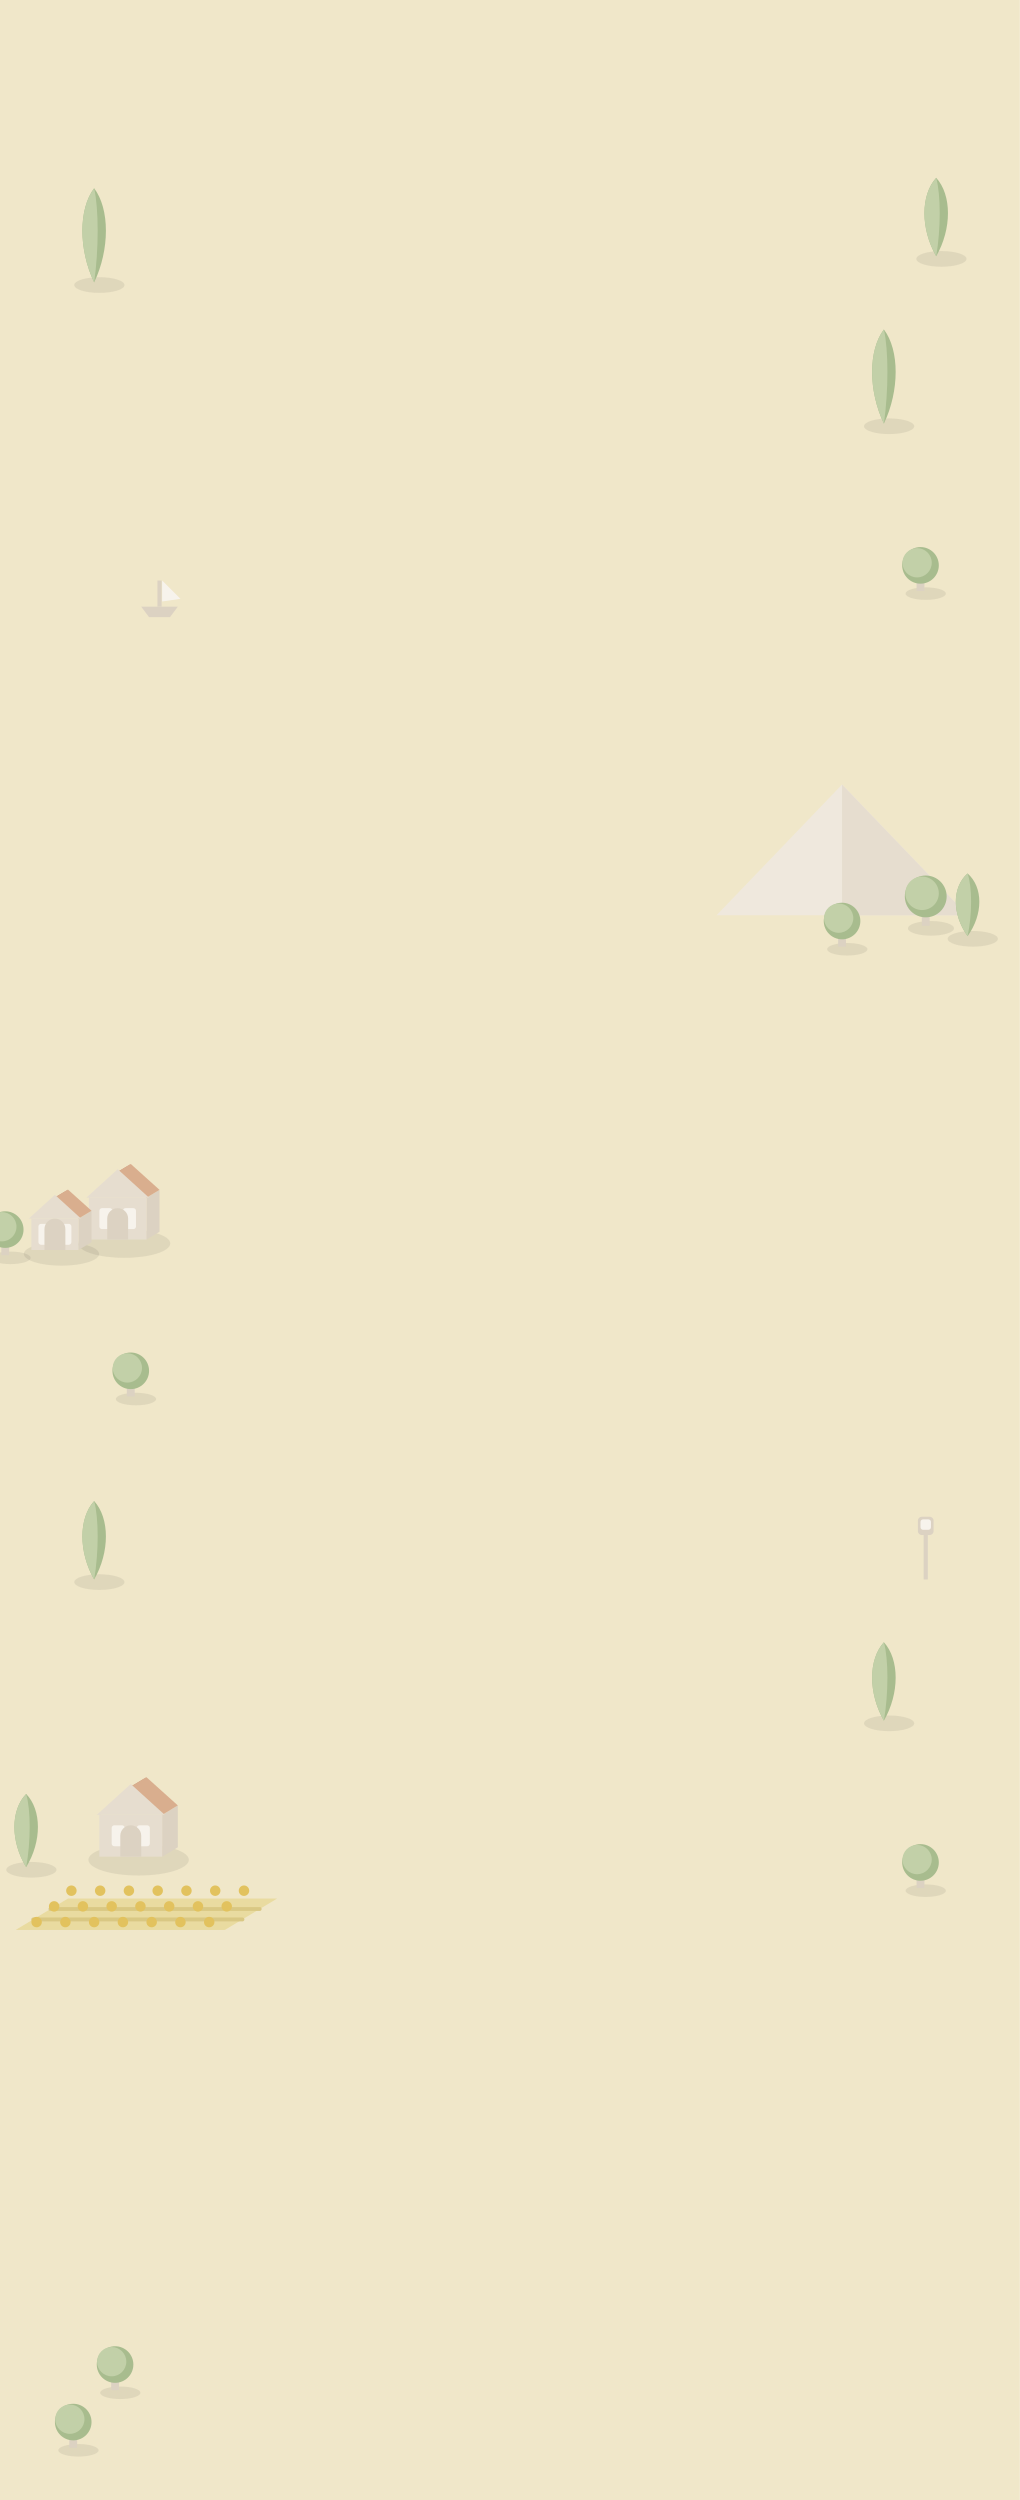
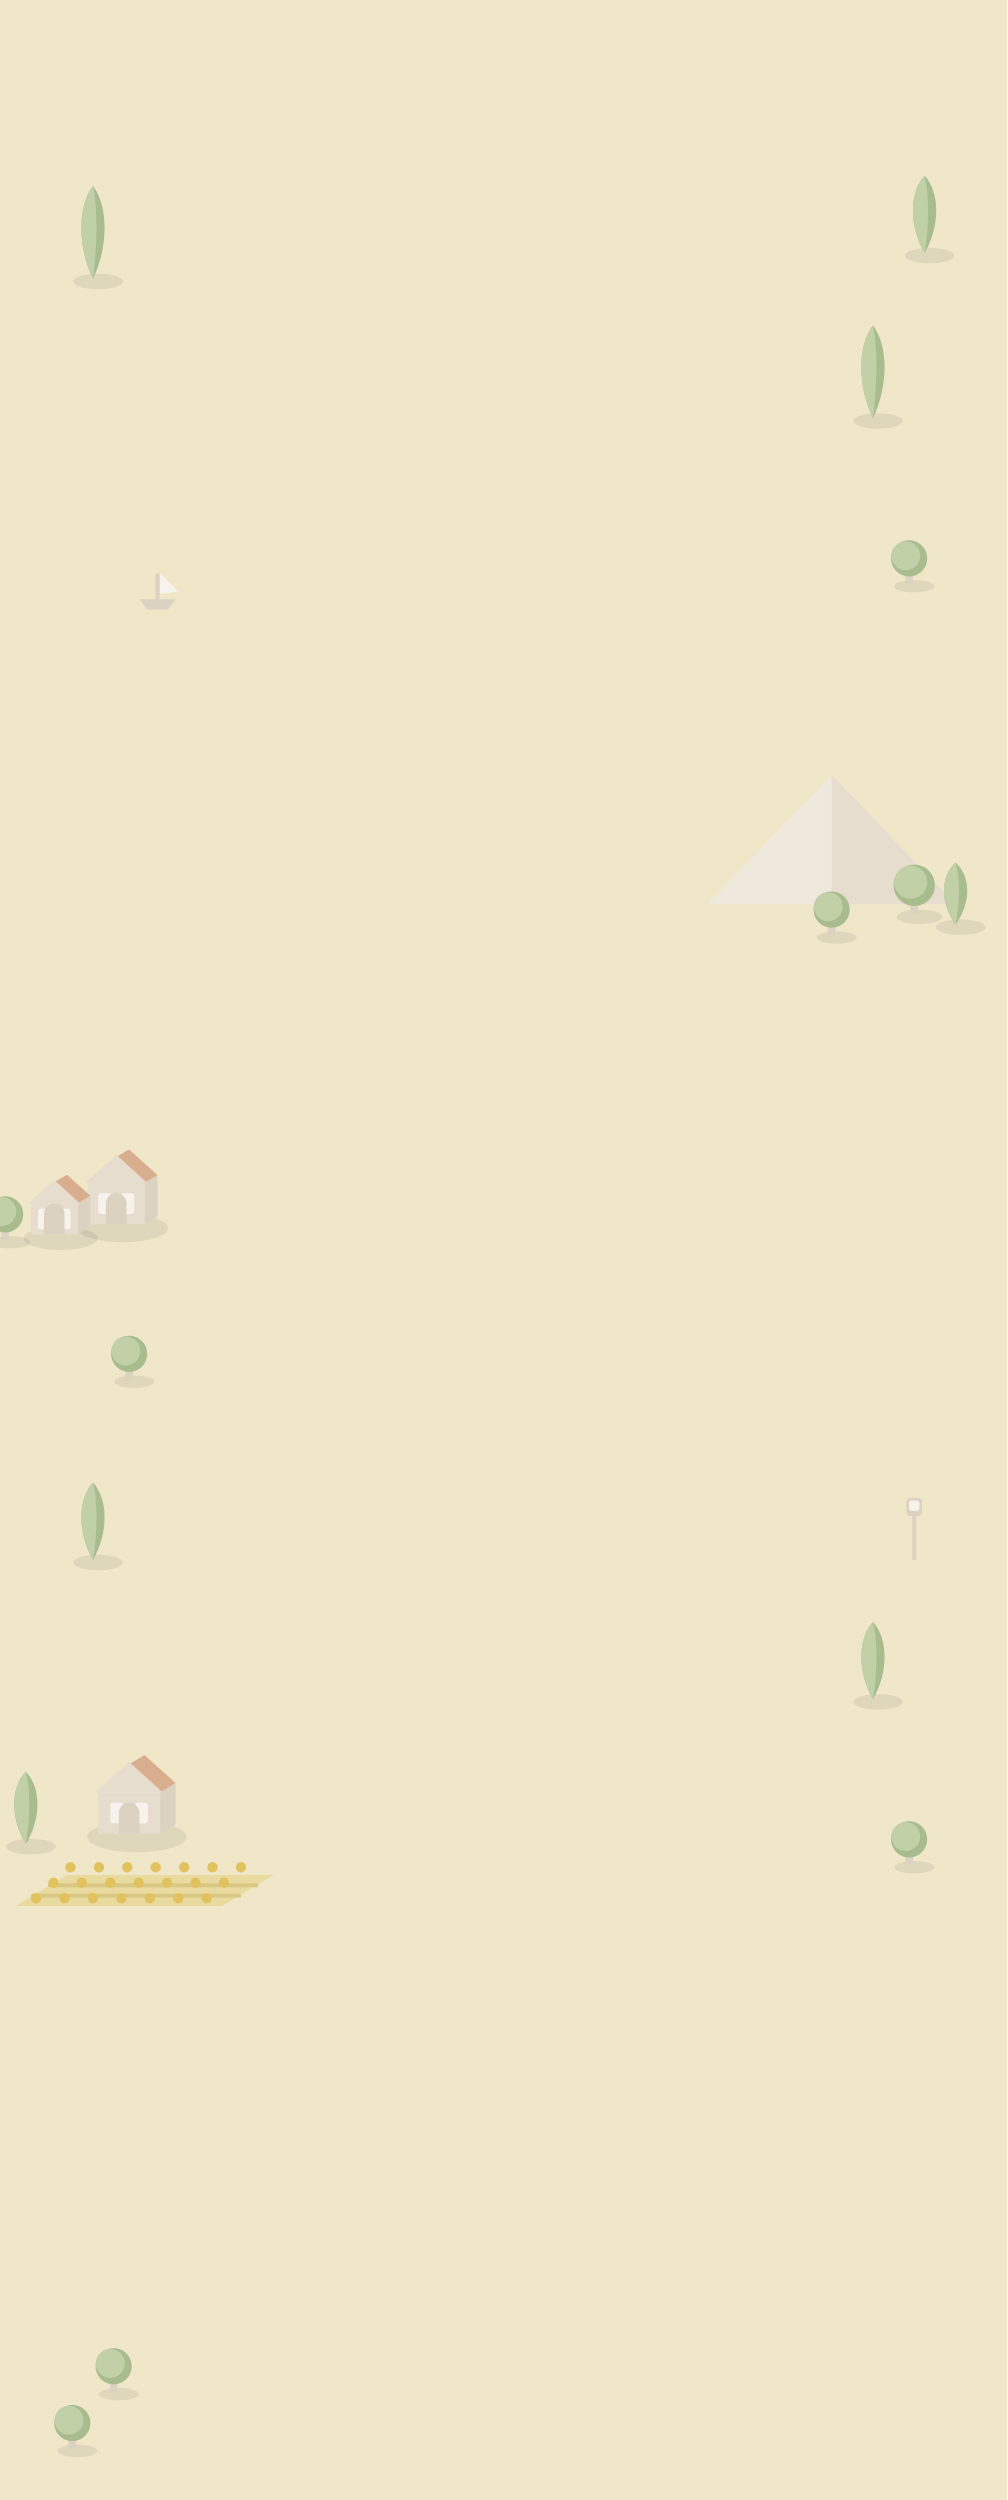
- <svg xmlns="http://www.w3.org/2000/svg" viewBox="0 0 390 956" width="390" height="956" data-points="264,710 134,586 260,462 128,338 262,214 136,90">
+ <svg xmlns="http://www.w3.org/2000/svg" viewBox="0 0 390 968" width="390" height="968" preserveAspectRatio="none" data-points="264,710 134,586 260,462 128,338 262,214 136,90">
  <style>.tint{fill:#f0e7c9}.c0{fill:#efe8dd}.s-c0{stroke:#efe8dd}.c1{fill:#e6ddcf}.s-c1{stroke:#e6ddcf}.c2{fill:#dcd2c2}.s-c2{stroke:#dcd2c2}.c3{fill:#f3eee5}.s-c3{stroke:#f3eee5}.c4{fill:#f7f3ec}.s-c4{stroke:#f7f3ec}.c5{fill:#d9ae8e}.s-c5{stroke:#d9ae8e}.c6{fill:#c8957a}.s-c6{stroke:#c8957a}.c7{fill:#cdc9d2}.s-c7{stroke:#cdc9d2}.c8{fill:#b6b1bd}.s-c8{stroke:#b6b1bd}.c9{fill:#c2d0a8}.s-c9{stroke:#c2d0a8}.c10{fill:#a8bc8e}.s-c10{stroke:#a8bc8e}.c11{fill:#cfe0e4}.s-c11{stroke:#cfe0e4}.c12{fill:#e9f2f3}.s-c12{stroke:#e9f2f3}.c13{fill:rgba(35, 32, 28, .08)}.s-c13{stroke:rgba(35, 32, 28, .08)}.c14{fill:#e9b97c}.s-c14{stroke:#e9b97c}.c15{fill:#e6d9b8}.s-c15{stroke:#e6d9b8}.c16{fill:#d9c9a3}.s-c16{stroke:#d9c9a3}.c17{fill:#e3d8ac}.s-c17{stroke:#e3d8ac}.c18{fill:#d4c694}.s-c18{stroke:#d4c694}.c19{fill:#e9dba0}.s-c19{stroke:#e9dba0}.c20{fill:#d9c884}.s-c20{stroke:#d9c884}.c21{fill:#e2c25e}.s-c21{stroke:#e2c25e}.c22{fill:#ebd38a}.s-c22{stroke:#ebd38a}.c23{fill:#e7c98a}.s-c23{stroke:#e7c98a}@media(prefers-color-scheme:dark){.tint{fill:#28251c}.c0{fill:#2c2721}.s-c0{stroke:#2c2721}.c1{fill:#373129}.s-c1{stroke:#373129}.c2{fill:#2d2823}.s-c2{stroke:#2d2823}.c3{fill:#433c33}.s-c3{stroke:#433c33}.c4{fill:#8b7146}.s-c4{stroke:#8b7146}.c5{fill:#5c4136}.s-c5{stroke:#5c4136}.c6{fill:#4b342b}.s-c6{stroke:#4b342b}.c7{fill:#3c3b42}.s-c7{stroke:#3c3b42}.c8{fill:#2f2e35}.s-c8{stroke:#2f2e35}.c9{fill:#3f4b34}.s-c9{stroke:#3f4b34}.c10{fill:#33402a}.s-c10{stroke:#33402a}.c11{fill:#2a3a40}.s-c11{stroke:#2a3a40}.c12{fill:#354850}.s-c12{stroke:#354850}.c13{fill:rgba(0, 0, 0, .28)}.s-c13{stroke:rgba(0, 0, 0, .28)}.c14{fill:#8c6a44}.s-c14{stroke:#8c6a44}.c15{fill:#58492f}.s-c15{stroke:#58492f}.c16{fill:#4a3d28}.s-c16{stroke:#4a3d28}.c17{fill:#4a4430}.s-c17{stroke:#4a4430}.c18{fill:#403a27}.s-c18{stroke:#403a27}.c19{fill:#55502f}.s-c19{stroke:#55502f}.c20{fill:#4a4528}.s-c20{stroke:#4a4528}.c21{fill:#8f7430}.s-c21{stroke:#8f7430}.c22{fill:#a3863c}.s-c22{stroke:#a3863c}.c23{fill:#7a6236}.s-c23{stroke:#7a6236}}</style>
-   <rect x="0" y="0" width="390" height="956" class="tint" />
+   <rect x="0" y="0" width="390" height="968" class="tint" />
  <ellipse cx="360" cy="99" rx="9.6" ry="3" class="c13" />
  <path d="M358 98C352 87.5 352 74.6 358 68C364 74.6 364 87.5 358 98Z" class="c10" />
  <path d="M358 98C352 87.5 352 74.6 358 68C359.8 74.6 359.8 87.5 358 98Z" class="c9" />
  <ellipse cx="38" cy="109" rx="9.6" ry="3" class="c13" />
  <path d="M36 108C30 95.4 30 79.9 36 72C42 79.9 42 95.4 36 108Z" class="c10" />
  <path d="M36 108C30 95.4 30 79.9 36 72C37.8 79.9 37.8 95.4 36 108Z" class="c9" />
  <ellipse cx="340" cy="163" rx="9.6" ry="3" class="c13" />
  <path d="M338 162C332 149.4 332 133.9 338 126C344 133.9 344 149.4 338 162Z" class="c10" />
  <path d="M338 162C332 149.4 332 133.9 338 126C339.8 133.9 339.8 149.4 338 162Z" class="c9" />
  <ellipse cx="354" cy="227" rx="7.7" ry="2.4" class="c13" />
  <rect x="350.5" y="219.7" width="3" height="6.3" class="c2" />
  <circle cx="352" cy="216.2" r="7" class="c10" />
  <circle cx="350.7" cy="215.2" r="5.6" class="c9" />
  <path d="M54 232 L57 236 L65 236 L68 232Z" class="c2" />
  <rect x="60.2" y="222" width="1.6" height="10" class="c2" />
  <path d="M62 222 L69 229 L62 230Z" class="c4" />
  <path d="M274 350 L322 300 L370 350Z" class="c0" />
  <path d="M322 350 L322 300 L370 350Z" class="c1" />
  <ellipse cx="356" cy="355" rx="8.8" ry="2.8" class="c13" />
  <rect x="352.5" y="346.8" width="3" height="7.2" class="c2" />
  <circle cx="354" cy="342.8" r="8" class="c10" />
  <circle cx="352.6" cy="341.6" r="6.4" class="c9" />
  <ellipse cx="372" cy="359" rx="9.6" ry="3" class="c13" />
  <path d="M370 358C364 349.6 364 339.3 370 334C376 339.3 376 349.6 370 358Z" class="c10" />
  <path d="M370 358C364 349.6 364 339.3 370 334C371.8 339.3 371.8 349.6 370 358Z" class="c9" />
  <ellipse cx="324" cy="363" rx="7.7" ry="2.4" class="c13" />
  <rect x="320.5" y="355.7" width="3" height="6.3" class="c2" />
  <circle cx="322" cy="352.2" r="7" class="c10" />
  <circle cx="320.7" cy="351.1" r="5.6" class="c9" />
  <path d="M6 738 L86 738 L106 726 L26 726Z" class="c19" />
  <path d="M12.7 734L92.7 734" fill="none" class="s-c20" stroke-width="1.5" stroke-linecap="round" stroke-linejoin="round" />
  <path d="M19.3 730L99.3 730" fill="none" class="s-c20" stroke-width="1.5" stroke-linecap="round" stroke-linejoin="round" />
  <circle cx="14" cy="735" r="2" class="c21" />
  <circle cx="25" cy="735" r="2" class="c21" />
  <circle cx="36" cy="735" r="2" class="c21" />
  <circle cx="47" cy="735" r="2" class="c21" />
  <circle cx="58" cy="735" r="2" class="c21" />
  <circle cx="69" cy="735" r="2" class="c21" />
  <circle cx="80" cy="735" r="2" class="c21" />
  <circle cx="20.7" cy="729" r="2" class="c21" />
  <circle cx="31.7" cy="729" r="2" class="c21" />
  <circle cx="42.7" cy="729" r="2" class="c21" />
  <circle cx="53.7" cy="729" r="2" class="c21" />
  <circle cx="64.7" cy="729" r="2" class="c21" />
  <circle cx="75.7" cy="729" r="2" class="c21" />
  <circle cx="86.7" cy="729" r="2" class="c21" />
  <circle cx="27.3" cy="723" r="2" class="c21" />
  <circle cx="38.3" cy="723" r="2" class="c21" />
  <circle cx="49.3" cy="723" r="2" class="c21" />
  <circle cx="60.3" cy="723" r="2" class="c21" />
  <circle cx="71.3" cy="723" r="2" class="c21" />
  <circle cx="82.3" cy="723" r="2" class="c21" />
  <circle cx="93.3" cy="723" r="2" class="c21" />
  <ellipse cx="47.5" cy="475.5" rx="17.6" ry="5.5" class="c13" />
  <path d="M45 448.1 L34 458 L39 455 L50 445.1Z" class="c6" />
  <path d="M56 474 L56 458 L61 455 L61 471Z" class="c2" />
  <path d="M45 448.1 L56 458 L61 455 L50 445.1Z" class="c5" />
  <rect x="34" y="458" width="22" height="16" class="c1" />
  <path d="M33 458 L45 447.1 L57 458Z" class="c1" />
  <rect x="38" y="462" width="5" height="8" class="c4" rx="1" />
  <rect x="47" y="462" width="5" height="8" class="c4" rx="1" />
  <path d="M41 474V466a4 4 0 0 1 8 0V474Z" class="c2" />
  <ellipse cx="23.5" cy="479.5" rx="14.4" ry="4.5" class="c13" />
  <path d="M21 457.9 L12 466 L17 463 L26 454.9Z" class="c6" />
  <path d="M30 478 L30 466 L35 463 L35 475Z" class="c2" />
  <path d="M21 457.9 L30 466 L35 463 L26 454.9Z" class="c5" />
  <rect x="12" y="466" width="18" height="12" class="c1" />
  <path d="M11 466 L21 456.9 L31 466Z" class="c1" />
  <rect x="14.7" y="468" width="5" height="8" class="c4" rx="1" />
  <rect x="22.3" y="468" width="5" height="8" class="c4" rx="1" />
  <path d="M17 478V470a4 4 0 0 1 8 0V478Z" class="c2" />
  <ellipse cx="4" cy="481" rx="7.7" ry="2.4" class="c13" />
  <rect x="0.5" y="473.7" width="3" height="6.3" class="c2" />
  <circle cx="2" cy="470.2" r="7" class="c10" />
  <circle cx="0.7" cy="469.1" r="5.6" class="c9" />
  <ellipse cx="52" cy="535" rx="7.7" ry="2.4" class="c13" />
  <rect x="48.5" y="527.7" width="3" height="6.3" class="c2" />
  <circle cx="50" cy="524.2" r="7" class="c10" />
  <circle cx="48.7" cy="523.1" r="5.6" class="c9" />
  <rect x="353.2" y="586" width="1.6" height="18" class="c2" />
  <rect x="351" y="580" width="6" height="7" class="c2" rx="1.5" />
  <rect x="352" y="581" width="4" height="4" class="c4" rx="1" />
  <ellipse cx="38" cy="605" rx="9.6" ry="3" class="c13" />
  <path d="M36 604C30 593.5 30 580.6 36 574C42 580.6 42 593.5 36 604Z" class="c10" />
  <path d="M36 604C30 593.5 30 580.6 36 574C37.8 580.6 37.8 593.5 36 604Z" class="c9" />
  <ellipse cx="340" cy="659" rx="9.6" ry="3" class="c13" />
  <path d="M338 658C332 647.5 332 634.6 338 628C344 634.6 344 647.5 338 658Z" class="c10" />
  <path d="M338 658C332 647.5 332 634.6 338 628C339.8 634.6 339.8 647.5 338 658Z" class="c9" />
  <ellipse cx="53" cy="711.2" rx="19.2" ry="6" class="c13" />
  <path d="M50 683.2 L38 694 L44 690.4 L56 679.6Z" class="c6" />
  <path d="M62 710 L62 694 L68 690.4 L68 706.4Z" class="c2" />
  <path d="M50 683.2 L62 694 L68 690.4 L56 679.6Z" class="c5" />
  <rect x="38" y="694" width="24" height="16" class="c1" />
  <path d="M37 694 L50 682.2 L63 694Z" class="c1" />
  <rect x="42.7" y="698" width="5" height="8" class="c4" rx="1" />
  <rect x="52.3" y="698" width="5" height="8" class="c4" rx="1" />
  <path d="M46 710V702a4 4 0 0 1 8 0V710Z" class="c2" />
  <ellipse cx="12" cy="715" rx="9.6" ry="3" class="c13" />
  <path d="M10 714C4 704.2 4 692.2 10 686C16 692.2 16 704.2 10 714Z" class="c10" />
  <path d="M10 714C4 704.2 4 692.2 10 686C11.8 692.2 11.8 704.2 10 714Z" class="c9" />
  <ellipse cx="354" cy="723" rx="7.7" ry="2.4" class="c13" />
  <rect x="350.5" y="715.7" width="3" height="6.3" class="c2" />
  <circle cx="352" cy="712.2" r="7" class="c10" />
  <circle cx="350.7" cy="711.1" r="5.6" class="c9" />
-   <ellipse cx="46" cy="915" rx="7.7" ry="2.4" class="c13" />
-   <rect x="42.5" y="907.7" width="3" height="6.3" class="c2" />
-   <circle cx="44" cy="904.2" r="7" class="c10" />
-   <circle cx="42.7" cy="903.1" r="5.6" class="c9" />
-   <ellipse cx="30" cy="937" rx="7.7" ry="2.4" class="c13" />
-   <rect x="26.5" y="929.7" width="3" height="6.3" class="c2" />
-   <circle cx="28" cy="926.2" r="7" class="c10" />
-   <circle cx="26.7" cy="925.1" r="5.6" class="c9" />
+   <ellipse cx="46" cy="927" rx="7.7" ry="2.4" class="c13" />
+   <rect x="42.5" y="919.7" width="3" height="6.3" class="c2" />
+   <circle cx="44" cy="916.2" r="7" class="c10" />
+   <circle cx="42.7" cy="915.1" r="5.6" class="c9" />
+   <ellipse cx="30" cy="949" rx="7.7" ry="2.4" class="c13" />
+   <rect x="26.5" y="941.7" width="3" height="6.3" class="c2" />
+   <circle cx="28" cy="938.2" r="7" class="c10" />
+   <circle cx="26.7" cy="937.1" r="5.6" class="c9" />
</svg>
